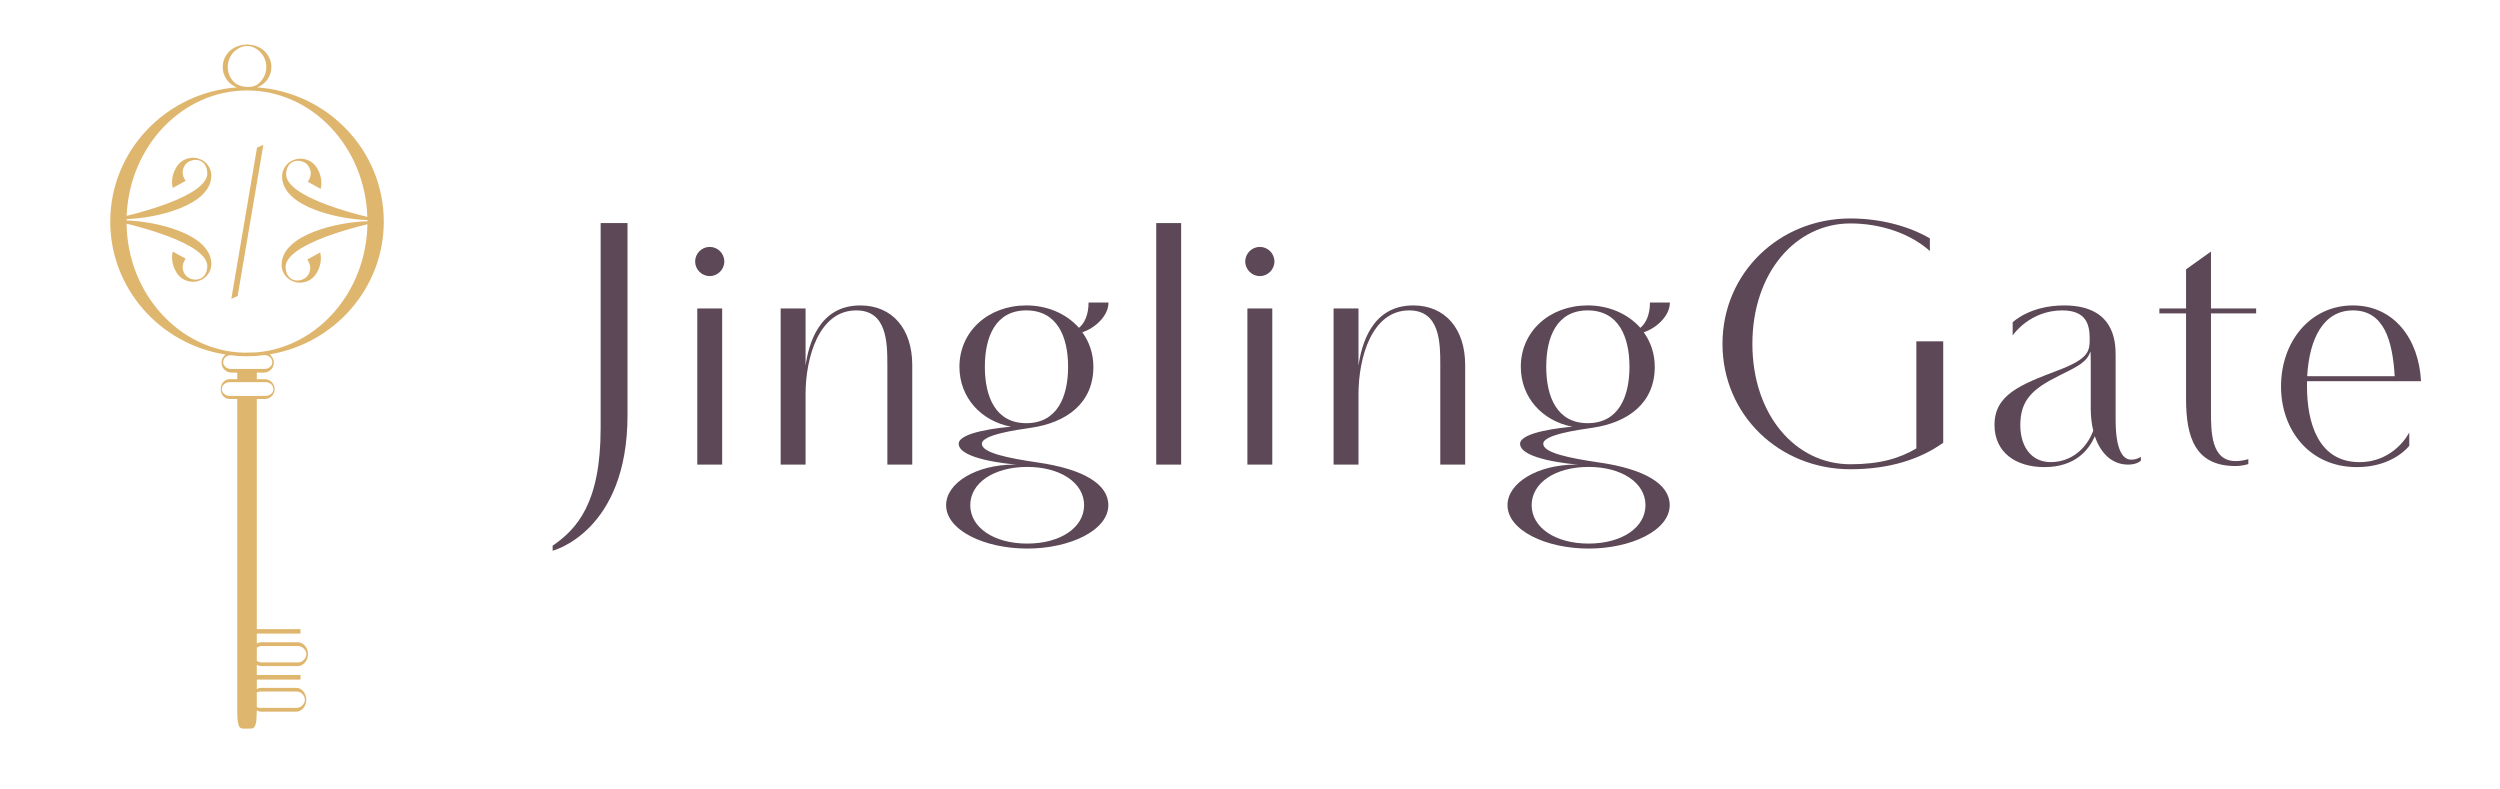
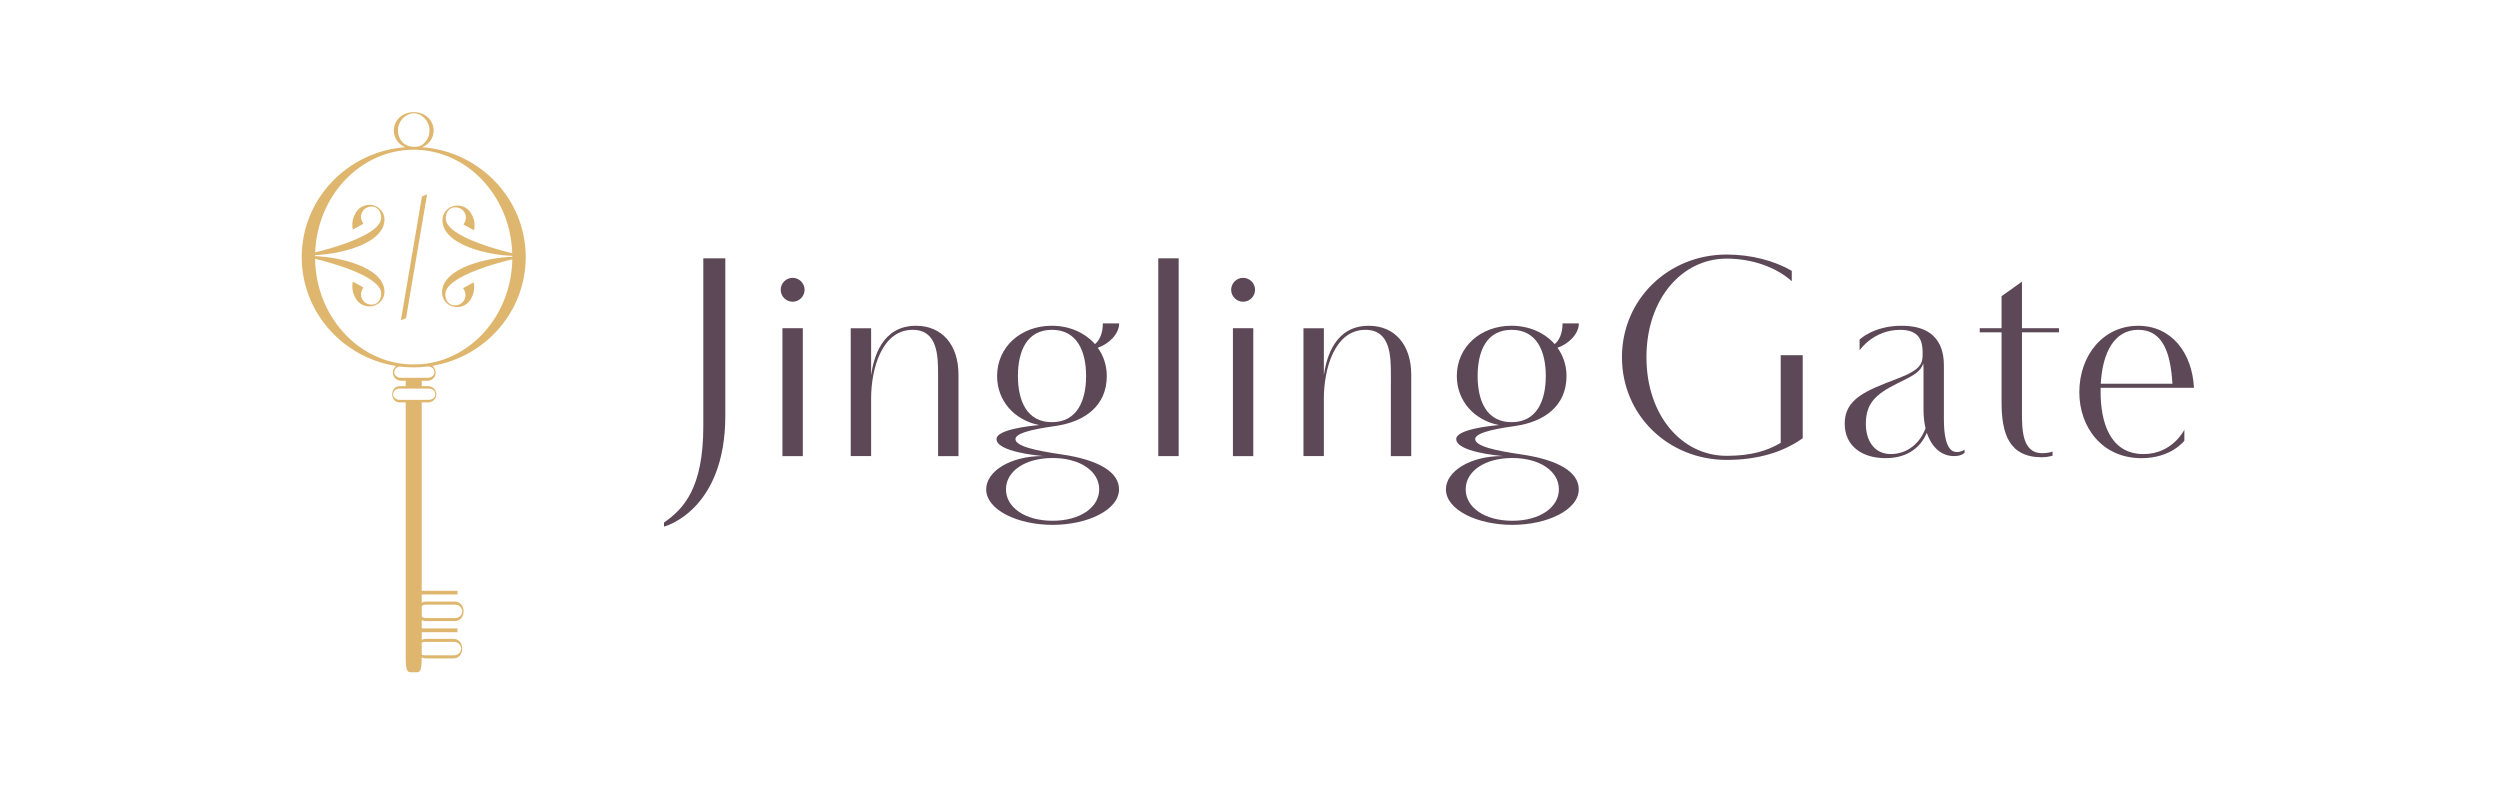
<svg xmlns="http://www.w3.org/2000/svg" version="1.1" id="Layer_1" x="0px" y="0px" width="221.951px" height="70px" viewBox="0 0 221.951 70" enable-background="new 0 0 221.951 70" xml:space="preserve">
-   <path fill="#5C4856" d="M49.062,48.449c2.133-1.47,4.263-3.742,4.263-10.423V19.805h2.386v17.055  c0,10.358-6.648,12.032-6.648,12.032V48.449z" />
-   <path fill="#5C4856" d="M63.01,21.92c0.71,0,1.295,0.584,1.295,1.295c0,0.711-0.585,1.296-1.295,1.296  c-0.711,0-1.295-0.585-1.295-1.296C61.715,22.504,62.299,21.92,63.01,21.92 M61.904,27.384h2.21v13.864h-2.21V27.384z" />
-   <path fill="#5C4856" d="M78.78,32.405c0-2.036-0.047-4.848-2.764-4.848c-3.314,0-4.498,4.185-4.498,7.453v6.237h-2.212V27.385h2.212  v5.084c0.267-1.863,1.167-5.353,4.861-5.353c2.858,0,4.611,2.1,4.611,5.29v8.843H78.78V32.405z" />
-   <path fill="#5C4856" d="M90.277,41.248c-0.663-0.047-5.163-0.473-5.163-1.849c0-1.042,3.694-1.437,4.644-1.514  c-2.686-0.522-4.579-2.605-4.579-5.323c0-3.142,2.558-5.447,5.937-5.447c1.88,0,3.569,0.743,4.674,1.99  c0.489-0.396,0.853-1.153,0.853-2.243h1.769c0,1.153-1.137,2.243-2.321,2.638c0.616,0.852,0.98,1.895,0.98,3.062  c0,3.238-2.385,4.958-5.544,5.418c-1.295,0.189-4.358,0.614-4.358,1.419c0,0.791,2.257,1.265,4.959,1.659  c4.042,0.586,6.27,1.911,6.27,3.79c0,2.227-3.396,3.854-7.201,3.854c-3.807,0-7.201-1.627-7.201-3.854  c0-1.975,2.668-3.601,6.063-3.601H90.277z M96.247,44.849c0-1.991-2.116-3.395-5.053-3.395c-2.938,0-5.053,1.403-5.053,3.395  c0,1.976,2.084,3.41,5.053,3.41C94.162,48.259,96.247,46.824,96.247,44.849 M87.436,32.562c0,2.686,0.962,5.008,3.68,5.008  c2.731,0,3.71-2.322,3.71-5.008c0-2.684-0.979-5.005-3.71-5.005C88.397,27.558,87.436,29.879,87.436,32.562" />
-   <rect x="102.651" y="19.805" fill="#5C4856" width="2.211" height="21.443" />
-   <path fill="#5C4856" d="M111.85,21.92c0.71,0,1.294,0.584,1.294,1.295c0,0.711-0.584,1.296-1.294,1.296  c-0.711,0-1.296-0.585-1.296-1.296C110.554,22.504,111.139,21.92,111.85,21.92 M110.744,27.384h2.21v13.864h-2.21V27.384z" />
-   <path fill="#5C4856" d="M127.87,32.405c0-2.036-0.047-4.848-2.764-4.848c-3.316,0-4.499,4.185-4.499,7.453v6.237h-2.211V27.385  h2.211v5.084c0.268-1.863,1.168-5.353,4.863-5.353c2.858,0,4.609,2.1,4.609,5.29v8.843h-2.21V32.405z" />
-   <path fill="#5C4856" d="M140.118,41.248c-0.663-0.047-5.164-0.473-5.164-1.849c0-1.042,3.695-1.437,4.643-1.514  c-2.684-0.522-4.579-2.605-4.579-5.323c0-3.142,2.558-5.447,5.937-5.447c1.88,0,3.568,0.743,4.675,1.99  c0.488-0.396,0.853-1.153,0.853-2.243h1.769c0,1.153-1.137,2.243-2.32,2.638c0.615,0.852,0.979,1.895,0.979,3.062  c0,3.238-2.386,4.958-5.542,5.418c-1.296,0.189-4.359,0.614-4.359,1.419c0,0.791,2.259,1.265,4.958,1.659  c4.042,0.586,6.27,1.911,6.27,3.79c0,2.227-3.395,3.854-7.201,3.854c-3.805,0-7.201-1.627-7.201-3.854  c0-1.975,2.669-3.601,6.064-3.601H140.118z M146.087,44.849c0-1.991-2.115-3.395-5.054-3.395c-2.937,0-5.052,1.403-5.052,3.395  c0,1.976,2.083,3.41,5.052,3.41S146.087,46.824,146.087,44.849 M137.275,32.562c0,2.686,0.962,5.008,3.679,5.008  c2.731,0,3.711-2.322,3.711-5.008c0-2.684-0.979-5.005-3.711-5.005C138.237,27.558,137.275,29.879,137.275,32.562" />
-   <path fill="#5C4856" d="M170.135,39.812v-9.507h2.385v9.002c-2.006,1.437-4.722,2.353-8.243,2.353  c-6.301,0-11.354-4.815-11.354-11.133c0-6.301,5.053-11.132,11.354-11.132c2.669,0,5.195,0.68,7.057,1.768v1.122  c-1.767-1.581-4.404-2.448-7.057-2.448c-4.879,0-8.699,4.406-8.699,10.69c0,6.301,3.82,10.69,8.699,10.69  C166.929,41.217,168.666,40.68,170.135,39.812" />
-   <path fill="#5C4856" d="M185.979,38.723c-0.521,1.216-1.736,2.747-4.485,2.747c-2.495,0-4.421-1.279-4.421-3.743  c0-2.668,2.258-3.567,5.638-4.847c2.796-1.059,2.811-1.722,2.811-2.843c0-1.23-0.316-2.479-2.434-2.479  c-2.841,0-4.341,2.117-4.403,2.227v-1.168c0,0,1.5-1.501,4.563-1.501c4.437,0,4.578,3.158,4.578,4.422v5.732  c0,3.379,1.012,3.538,1.405,3.538c0.49,0,0.838-0.254,0.838-0.254v0.332c0,0-0.301,0.362-1.137,0.362  C187.543,41.248,186.501,40.285,185.979,38.723 M185.6,31.206c-0.363,0.933-0.963,1.248-2.856,2.178  c-2.291,1.138-3.38,2.134-3.38,4.358c0,1.849,0.932,3.285,2.7,3.285c1.814,0,3.189-1.198,3.774-2.794  c-0.144-0.601-0.221-1.265-0.221-1.991v-3.9C185.617,31.979,185.617,31.521,185.6,31.206" />
-   <path fill="#5C4856" d="M191.711,27.384h2.368v-3.473l2.212-1.579v5.052h4.01v0.442h-4.01v8.67c0,1.799,0,4.438,2.179,4.438  c0.663,0,1.137-0.175,1.137-0.175V41.2c0,0-0.537,0.175-1.137,0.175c-3.616,0-4.391-2.604-4.391-5.97v-7.579h-2.368V27.384z" />
-   <path fill="#5C4856" d="M204.817,33.843v0.474c0,3.174,0.979,6.711,4.657,6.711c3.064,0,4.358-2.51,4.423-2.637v1.184  c0,0-1.406,1.896-4.643,1.896c-4.28,0-6.744-3.364-6.744-7.153c0-4.012,2.605-7.202,6.38-7.202c3.632,0,5.86,2.954,6.048,6.728  H204.817z M204.833,33.4h7.769c-0.189-3.143-0.932-5.843-3.711-5.843C206.301,27.558,205.022,30.021,204.833,33.4" />
-   <polygon fill="#DFB66E" points="20.537,26.53 21.099,26.279 23.38,12.853 22.818,13.112 " />
-   <path fill="#DFB66E" d="M34.073,19.672c0-6.293-4.968-11.46-11.237-11.914c0.729-0.276,1.258-0.979,1.258-1.811  c0-0.707-0.386-1.331-0.96-1.669V4.277c0,0-0.939-0.63-2.136-0.132c-0.06,0.023-0.118,0.051-0.176,0.08  c-0.004,0.003-0.008,0.004-0.013,0.006c0,0.001,0,0.001,0,0.001c-0.617,0.327-1.038,0.976-1.038,1.716  c0,0.832,0.524,1.535,1.258,1.811C14.755,8.212,9.787,13.379,9.787,19.672c0,5.95,4.438,10.9,10.229,11.803  c-0.039,0.033-0.073,0.073-0.104,0.113c-0.152,0.158-0.245,0.373-0.245,0.608c0,0.485,0.395,0.881,0.88,0.881h0.516v0.587h-0.656  c-0.469,0-0.81,0.37-0.81,0.881c0,0.509,0.341,0.881,0.81,0.881h0.656v27.745c0,1.597,0.298,1.513,0.667,1.513  c0.062,0,0.133,0.005,0.191,0h0.007h0.01c0.062,0.005,0.124,0,0.192,0c0.297,0,0.554,0.055,0.637-0.789c0,0,0.033-0.804,0.034-0.828  c0.112,0.073,0.244,0.113,0.386,0.113h3.115c0.491,0,0.891-0.475,0.891-1.057s-0.399-1.056-0.891-1.056h-3.115  c-0.142,0-0.273,0.041-0.386,0.112v-0.156v-0.383v-0.303h3.878v-0.409H22.8v-0.228v-0.271v-0.044v-0.275v-0.096  c0.119,0.078,0.259,0.121,0.41,0.121h3.216c0.506,0,0.917-0.475,0.917-1.058s-0.411-1.058-0.917-1.058H23.21  c-0.151,0-0.291,0.043-0.41,0.121v-0.361v-0.527h3.878v-0.398H22.8v-0.013v-0.006V55.57v-0.005v-0.039v-0.004v-0.275v-0.437v-0.275  V54.49V54.22v-0.166V35.426h0.703c0.484,0,0.881-0.396,0.881-0.881c0-0.245-0.101-0.466-0.262-0.626  c-0.07-0.075-0.158-0.136-0.257-0.177c-0.11-0.051-0.233-0.078-0.362-0.078H22.8v-0.587h0.632c0.485,0,0.88-0.396,0.88-0.881  c0-0.208-0.074-0.402-0.195-0.553c-0.044-0.072-0.1-0.135-0.164-0.186C29.688,30.51,34.073,25.583,34.073,19.672 M20.759,7.276  c-0.332-0.345-0.539-0.811-0.539-1.329c0-0.495,0.187-0.945,0.494-1.287c0.002-0.003,0.005-0.005,0.007-0.008  c0.016-0.017,0.032-0.033,0.049-0.049c0.247-0.24,1.187-1.015,2.275-0.051c0.365,0.353,0.597,0.847,0.597,1.396  c0,0.673-0.343,1.253-0.857,1.599c-0.196,0.106-0.471,0.188-0.844,0.171h-0.004h-0.004C21.292,7.688,20.929,7.438,20.759,7.276   M19.754,32.196c0-0.005,0.001-0.011,0.001-0.017c0.003,0.079,0.013,0.154,0.027,0.221C19.764,32.335,19.754,32.267,19.754,32.196   M27.015,61.865c0.044,0.107,0.09,0.293,0.006,0.498c-0.006,0.011-0.009,0.021-0.015,0.032c-0.005,0.01-0.009,0.02-0.015,0.03  c-0.132,0.252-0.378,0.421-0.661,0.421h-3.228c-0.111,0-0.208-0.022-0.303-0.065v-0.125v-0.362v-0.198v-0.068v-0.004v-0.19v-0.37  c0.095-0.048,0.191-0.07,0.303-0.07h3.228C26.633,61.393,26.892,61.585,27.015,61.865 M27.244,58.079c0,0.007,0,0.016,0,0.022  c-0.001-0.059-0.006-0.122-0.014-0.194C27.238,57.964,27.244,58.021,27.244,58.079 M23.223,57.358h3.232  c0.346,0,0.633,0.251,0.729,0.595c0.023,0.119,0.021,0.272-0.069,0.435c-0.012,0.021-0.021,0.039-0.028,0.056  c-0.138,0.222-0.368,0.365-0.631,0.365h-3.232c-0.16,0-0.303-0.058-0.423-0.146v-0.268v-0.039V58.35v-0.266v-0.005v-0.575  C22.92,57.408,23.062,57.358,23.223,57.358 M23.594,33.927c0.217,0,0.408,0.096,0.54,0.246c0.04,0.05,0.229,0.319,0.079,0.63  c-0.124,0.207-0.354,0.346-0.619,0.346H22.8h-0.396h-0.946h-0.396h-0.69c-0.275,0-0.516-0.153-0.636-0.38  c-0.105-0.258,0.016-0.481,0.073-0.567c0.134-0.167,0.335-0.274,0.562-0.274h0.69h0.396h0.946H22.8H23.594z M24.042,31.78  c0.045,0.061,0.203,0.301,0.095,0.582c-0.116,0.234-0.355,0.395-0.634,0.395H22.8h-0.396h-0.946h-0.396h-0.574  c-0.263,0-0.492-0.144-0.616-0.355c-0.162-0.342,0.088-0.633,0.088-0.633l-0.001-0.001c0.121-0.132,0.29-0.22,0.48-0.232  c0.488,0.062,0.987,0.093,1.488,0.093c0.513,0,1.016-0.031,1.509-0.097h0.019h0.049C23.719,31.53,23.912,31.627,24.042,31.78   M22.769,31.284c-0.16,0.014-1.187,0.024-1.187,0.026c-2.843-0.097-5.404-1.409-7.268-3.471c-1.868-2.061-3.033-4.875-3.077-7.979  v-0.003c0.917,0.225,2.28,0.594,3.569,1.075c2.322,0.863,3.563,1.784,3.599,2.655c0,1.29-1.143,1.505-1.816,0.963  c-0.367-0.351-0.564-0.942-0.109-1.586l-1.142-0.631c-0.136,0.522-0.049,1.11,0.192,1.602c0.176,0.401,0.43,0.664,0.705,0.831  c0.002,0.002,0.003,0.003,0.005,0.004l0,0c0.508,0.304,1.082,0.282,1.365,0.179c0.04-0.015,0.153-0.061,0.183-0.071  c0.362-0.124,1.011-0.647,0.974-1.521c-0.116-2.638-4.978-3.708-7.522-3.786l0.001-0.118c2.545-0.079,7.405-1.148,7.521-3.787  c0.037-0.874-0.611-1.396-0.974-1.521c-0.029-0.01-0.143-0.056-0.183-0.071c-0.283-0.104-0.857-0.125-1.365,0.179l0,0  c-0.002,0-0.004,0.001-0.005,0.002c-0.275,0.167-0.529,0.431-0.705,0.831c-0.241,0.493-0.328,1.08-0.193,1.603l1.143-0.632  c-0.455-0.643-0.258-1.236,0.109-1.585c0.674-0.542,1.816-0.326,1.816,0.963c-0.035,0.872-1.276,1.792-3.599,2.656  c-1.285,0.479-2.643,0.847-3.561,1.073c0.245-6.183,4.943-11.133,10.687-11.133c5.767,0,10.478,4.998,10.681,11.225  c-0.917-0.224-2.304-0.597-3.613-1.086c-2.321-0.863-3.562-1.784-3.599-2.655c0-1.289,1.143-1.506,1.817-0.963  c0.365,0.351,0.564,0.942,0.109,1.586l1.142,0.631c0.135-0.522,0.049-1.111-0.192-1.602c-0.177-0.4-0.431-0.664-0.706-0.831  c-0.002-0.001-0.003-0.002-0.005-0.003h-0.001c-0.506-0.304-1.082-0.283-1.363-0.178c-0.04,0.014-0.154,0.061-0.184,0.07  c-0.362,0.124-1.011,0.647-0.974,1.521c0.117,2.658,5.05,3.723,7.578,3.789l0.001,0.016v0.093c-2.515,0.054-7.506,1.116-7.623,3.791  c-0.038,0.872,0.61,1.396,0.973,1.52c0.029,0.01,0.144,0.056,0.184,0.071c0.282,0.104,0.857,0.125,1.364-0.179v0  c0.002,0,0.003-0.002,0.005-0.004c0.276-0.167,0.529-0.43,0.705-0.829c0.242-0.493,0.328-1.081,0.193-1.604l-1.142,0.631  c0.455,0.643,0.257,1.236-0.109,1.585c-0.675,0.543-1.817,0.327-1.817-0.963c0.036-0.871,1.276-1.792,3.599-2.655  c1.334-0.499,2.748-0.876,3.665-1.099C32.514,25.917,28.204,30.822,22.769,31.284" />
+   <path fill="#5C4856" d="M58.949,46.391c1.746-1.205,3.491-3.065,3.491-8.536v-14.92h1.954v13.965c0,8.482-5.444,9.854-5.444,9.854  L58.949,46.391L58.949,46.391z" />
+   <path fill="#5C4856" d="M70.37,24.666c0.582,0,1.061,0.478,1.061,1.06c0,0.583-0.479,1.062-1.061,1.062  c-0.583,0-1.06-0.479-1.06-1.062C69.31,25.144,69.788,24.666,70.37,24.666 M69.464,29.14h1.81v11.354h-1.81V29.14z" />
+   <path fill="#5C4856" d="M83.284,33.252c0-1.667-0.039-3.97-2.263-3.97c-2.714,0-3.683,3.428-3.683,6.103v5.107h-1.811V29.141h1.811  v4.164c0.219-1.526,0.956-4.383,3.98-4.383c2.34,0,3.776,1.72,3.776,4.332v7.241h-1.811V33.252z" />
+   <path fill="#5C4856" d="M92.699,40.493c-0.543-0.038-4.229-0.387-4.229-1.515c0-0.852,3.026-1.177,3.803-1.239  c-2.2-0.427-3.75-2.133-3.75-4.359c0-2.573,2.095-4.46,4.862-4.46c1.539,0,2.923,0.608,3.827,1.629  c0.4-0.324,0.699-0.944,0.699-1.837h1.449c0,0.945-0.931,1.837-1.901,2.161c0.505,0.698,0.802,1.552,0.802,2.507  c0,2.652-1.953,4.059-4.54,4.437c-1.061,0.154-3.569,0.503-3.569,1.161c0,0.647,1.848,1.036,4.061,1.359  c3.31,0.48,5.134,1.564,5.134,3.103c0,1.825-2.781,3.157-5.896,3.157c-3.117,0-5.897-1.332-5.897-3.157  c0-1.616,2.185-2.948,4.965-2.948L92.699,40.493L92.699,40.493z M97.587,43.442c0-1.632-1.733-2.78-4.138-2.78  s-4.138,1.148-4.138,2.78c0,1.618,1.707,2.792,4.138,2.792C95.88,46.234,97.587,45.06,97.587,43.442 M90.372,33.38  c0,2.2,0.788,4.101,3.014,4.101c2.236,0,3.038-1.901,3.038-4.101c0-2.198-0.802-4.099-3.038-4.099  C91.159,29.283,90.372,31.183,90.372,33.38" />
+   <rect x="102.832" y="22.934" fill="#5C4856" width="1.811" height="17.559" />
+   <path fill="#5C4856" d="M110.365,24.666c0.581,0,1.059,0.478,1.059,1.06c0,0.583-0.478,1.062-1.059,1.062  c-0.583,0-1.062-0.479-1.062-1.062C109.303,25.144,109.782,24.666,110.365,24.666 M109.459,29.14h1.809v11.354h-1.809V29.14z" />
+   <path fill="#5C4856" d="M123.482,33.252c0-1.667-0.038-3.97-2.263-3.97c-2.715,0-3.686,3.428-3.686,6.103v5.107h-1.811V29.141h1.811  v4.164c0.221-1.526,0.957-4.383,3.983-4.383c2.341,0,3.774,1.72,3.774,4.332v7.241h-1.811L123.482,33.252L123.482,33.252z" />
+   <path fill="#5C4856" d="M133.513,40.493c-0.543-0.038-4.229-0.387-4.229-1.515c0-0.852,3.025-1.177,3.802-1.239  c-2.198-0.427-3.749-2.133-3.749-4.359c0-2.573,2.094-4.46,4.861-4.46c1.539,0,2.921,0.608,3.828,1.629  c0.399-0.324,0.698-0.944,0.698-1.837h1.448c0,0.945-0.931,1.837-1.899,2.161c0.504,0.698,0.802,1.552,0.802,2.507  c0,2.652-1.955,4.059-4.538,4.437c-1.062,0.154-3.569,0.503-3.569,1.161c0,0.647,1.849,1.036,4.06,1.359  c3.31,0.48,5.134,1.564,5.134,3.103c0,1.825-2.78,3.157-5.896,3.157s-5.896-1.332-5.896-3.157c0-1.616,2.186-2.948,4.965-2.948  L133.513,40.493L133.513,40.493z M138.399,43.442c0-1.632-1.731-2.78-4.138-2.78c-2.404,0-4.137,1.148-4.137,2.78  c0,1.618,1.705,2.792,4.137,2.792C136.692,46.234,138.399,45.06,138.399,43.442 M131.184,33.38c0,2.2,0.788,4.101,3.014,4.101  c2.235,0,3.038-1.901,3.038-4.101c0-2.198-0.801-4.099-3.038-4.099C131.972,29.283,131.184,31.183,131.184,33.38" />
+   <path fill="#5C4856" d="M158.093,39.317v-7.785h1.953v7.372c-1.643,1.176-3.867,1.926-6.751,1.926c-5.159,0-9.297-3.942-9.297-9.116  c0-5.16,4.138-9.116,9.297-9.116c2.187,0,4.255,0.557,5.779,1.448v0.919c-1.446-1.294-3.605-2.005-5.779-2.005  c-3.995,0-7.123,3.608-7.123,8.754c0,5.159,3.128,8.754,7.123,8.754C155.467,40.468,156.89,40.028,158.093,39.317" />
+   <path fill="#5C4856" d="M171.067,38.425c-0.428,0.997-1.422,2.25-3.673,2.25c-2.043,0-3.62-1.047-3.62-3.064  c0-2.185,1.849-2.921,4.616-3.97c2.289-0.867,2.303-1.41,2.303-2.328c0-1.007-0.259-2.03-1.994-2.03  c-2.325,0-3.555,1.733-3.605,1.824V30.15c0,0,1.229-1.229,3.737-1.229c3.633,0,3.749,2.586,3.749,3.621v4.694  c0,2.766,0.827,2.897,1.15,2.897c0.401,0,0.687-0.209,0.687-0.209v0.271c0,0-0.247,0.297-0.932,0.297  C172.348,40.493,171.494,39.705,171.067,38.425 M170.757,32.27c-0.297,0.764-0.788,1.022-2.339,1.783  c-1.876,0.932-2.768,1.748-2.768,3.569c0,1.515,0.763,2.69,2.21,2.69c1.486,0,2.612-0.98,3.091-2.289  c-0.118-0.491-0.181-1.035-0.181-1.629V33.2C170.771,32.903,170.771,32.528,170.757,32.27" />
+   <path fill="#5C4856" d="M175.761,29.14h1.939v-2.843l1.811-1.293v4.136h3.284v0.363h-3.284v7.099c0,1.474,0,3.634,1.784,3.634  c0.544,0,0.932-0.143,0.932-0.143v0.361c0,0-0.44,0.143-0.932,0.143c-2.96,0-3.595-2.131-3.595-4.888v-6.207h-1.939V29.14z" />
+   <path fill="#5C4856" d="M186.493,34.43v0.388c0,2.599,0.802,5.495,3.813,5.495c2.509,0,3.568-2.055,3.622-2.159v0.97  c0,0-1.151,1.553-3.803,1.553c-3.505,0-5.522-2.754-5.522-5.857c0-3.285,2.134-5.897,5.225-5.897c2.975,0,4.799,2.419,4.953,5.509  H186.493L186.493,34.43z M186.506,34.066h6.362c-0.155-2.574-0.763-4.785-3.038-4.785C187.708,29.283,186.661,31.3,186.506,34.066" />
+   <polygon fill="#DFB66E" points="35.59,28.441 36.05,28.235 37.918,17.241 37.458,17.453 " />
+   <path fill="#DFB66E" d="M46.674,22.825c0-5.153-4.068-9.385-9.202-9.757c0.597-0.226,1.03-0.801,1.03-1.482  c0-0.579-0.316-1.09-0.786-1.368v0c0,0-0.769-0.516-1.749-0.108c-0.049,0.019-0.097,0.042-0.145,0.065  c-0.003,0.002-0.006,0.003-0.01,0.005c0,0.001,0,0.001,0,0.001c-0.505,0.268-0.85,0.799-0.85,1.405c0,0.681,0.429,1.257,1.03,1.482  c-5.138,0.371-9.206,4.603-9.206,9.756c0,4.872,3.634,8.926,8.376,9.666c-0.032,0.026-0.06,0.059-0.085,0.092  c-0.125,0.129-0.201,0.305-0.201,0.498c0,0.397,0.324,0.722,0.721,0.722h0.423v0.48h-0.538c-0.384,0-0.663,0.303-0.663,0.721  c0,0.417,0.279,0.722,0.663,0.722h0.538v22.72c0,1.308,0.244,1.238,0.546,1.238c0.051,0,0.109,0.006,0.156,0h0.006h0.008  c0.051,0.006,0.101,0,0.157,0c0.243,0,0.454,0.047,0.521-0.646c0,0,0.027-0.658,0.028-0.678c0.092,0.06,0.2,0.092,0.316,0.092h2.55  c0.402,0,0.729-0.389,0.729-0.865s-0.326-0.865-0.729-0.865h-2.55c-0.116,0-0.224,0.034-0.316,0.094v-0.128v-0.314v-0.248h3.176  v-0.336h-3.177v-0.187v-0.221v-0.037v-0.226v-0.078c0.098,0.064,0.212,0.1,0.336,0.1h2.634c0.414,0,0.75-0.389,0.75-0.866  s-0.336-0.866-0.75-0.866h-2.634c-0.124,0-0.238,0.035-0.336,0.099v-0.295v-0.433h3.176v-0.325h-3.176v-0.011v-0.006v-0.216v-0.005  v-0.032v-0.003v-0.225V51.6v-0.226v-0.037v-0.222V50.98V35.726h0.576c0.396,0,0.722-0.324,0.722-0.722  c0-0.201-0.083-0.381-0.214-0.512c-0.058-0.062-0.129-0.112-0.21-0.146c-0.09-0.042-0.191-0.063-0.297-0.063h-0.576v-0.48h0.518  c0.397,0,0.721-0.324,0.721-0.722c0-0.17-0.061-0.329-0.159-0.453c-0.036-0.06-0.082-0.111-0.134-0.152  C43.083,31.7,46.674,27.666,46.674,22.825 M35.771,12.674c-0.272-0.283-0.441-0.665-0.441-1.088c0-0.406,0.153-0.774,0.404-1.054  c0.001-0.002,0.004-0.004,0.006-0.007c0.013-0.014,0.026-0.027,0.04-0.04c0.203-0.197,0.972-0.831,1.863-0.042  c0.299,0.289,0.489,0.693,0.489,1.144c0,0.551-0.281,1.026-0.702,1.309c-0.16,0.086-0.386,0.154-0.691,0.14h-0.003h-0.003  C36.208,13.011,35.911,12.807,35.771,12.674 M34.949,33.081c0-0.004,0-0.009,0-0.014c0.003,0.064,0.011,0.126,0.023,0.181  C34.957,33.195,34.949,33.139,34.949,33.081 M40.895,57.376c0.036,0.089,0.074,0.24,0.005,0.408  c-0.005,0.009-0.007,0.017-0.012,0.025c-0.004,0.009-0.007,0.017-0.012,0.025c-0.108,0.205-0.31,0.344-0.541,0.344H37.69  c-0.091,0-0.17-0.018-0.249-0.052v-0.104v-0.296v-0.163v-0.056v-0.003v-0.155v-0.303c0.078-0.039,0.157-0.058,0.249-0.058h2.644  C40.582,56.989,40.794,57.146,40.895,57.376 M41.083,54.275c0,0.006,0,0.014,0,0.019c-0.001-0.049-0.005-0.101-0.012-0.159  C41.077,54.182,41.083,54.229,41.083,54.275 M37.79,53.685h2.647c0.283,0,0.518,0.207,0.597,0.488  c0.019,0.098,0.017,0.223-0.057,0.356c-0.01,0.017-0.017,0.031-0.023,0.045c-0.113,0.183-0.301,0.299-0.517,0.299H37.79  c-0.131,0-0.248-0.048-0.346-0.119v-0.221v-0.031v-0.005V54.28v-0.005v-0.471C37.542,53.727,37.658,53.685,37.79,53.685   M38.093,34.498c0.178,0,0.334,0.079,0.442,0.202c0.033,0.041,0.188,0.261,0.065,0.516c-0.102,0.169-0.29,0.283-0.507,0.283h-0.65  h-0.324h-0.774H36.02h-0.565c-0.225,0-0.422-0.124-0.521-0.311c-0.086-0.211,0.013-0.394,0.06-0.464  c0.11-0.137,0.275-0.225,0.46-0.225h0.565h0.324h0.774h0.325L38.093,34.498L38.093,34.498z M38.46,32.74  c0.037,0.05,0.166,0.246,0.078,0.476c-0.095,0.192-0.291,0.324-0.52,0.324h-0.576h-0.324h-0.774H36.02h-0.47  c-0.215,0-0.403-0.118-0.504-0.291c-0.133-0.28,0.072-0.518,0.072-0.518l-0.001-0.001c0.099-0.108,0.237-0.18,0.393-0.19  c0.399,0.051,0.808,0.076,1.218,0.076c0.42,0,0.832-0.025,1.236-0.079h0.016h0.04C38.196,32.535,38.354,32.615,38.46,32.74   M37.417,32.334c-0.131,0.011-0.972,0.02-0.972,0.021c-2.328-0.079-4.425-1.154-5.952-2.842c-1.53-1.688-2.484-3.992-2.52-6.534  v-0.002c0.75,0.185,1.867,0.486,2.923,0.88c1.901,0.707,2.917,1.46,2.946,2.174c0,1.056-0.935,1.232-1.487,0.788  c-0.3-0.287-0.462-0.771-0.089-1.298l-0.936-0.517c-0.111,0.428-0.04,0.909,0.157,1.312c0.144,0.328,0.352,0.544,0.577,0.681  c0.002,0.001,0.002,0.002,0.004,0.003l0,0c0.416,0.25,0.886,0.231,1.118,0.147c0.033-0.013,0.125-0.05,0.15-0.059  c0.296-0.101,0.828-0.53,0.798-1.246c-0.095-2.16-4.077-3.036-6.16-3.1l0.001-0.096c2.084-0.065,6.063-0.94,6.159-3.102  c0.03-0.715-0.5-1.143-0.798-1.245c-0.024-0.009-0.117-0.046-0.15-0.058c-0.231-0.086-0.702-0.102-1.118,0.146l0,0  c-0.002,0-0.003,0.001-0.004,0.002c-0.225,0.137-0.433,0.353-0.577,0.681c-0.197,0.404-0.269,0.884-0.158,1.312l0.937-0.518  c-0.373-0.526-0.211-1.012,0.089-1.298c0.552-0.444,1.487-0.267,1.487,0.789c-0.028,0.714-1.044,1.467-2.946,2.175  c-1.053,0.393-2.165,0.693-2.917,0.878c0.201-5.063,4.048-9.116,8.751-9.116c4.723,0,8.581,4.093,8.746,9.192  c-0.751-0.183-1.886-0.489-2.958-0.889c-1.901-0.707-2.917-1.461-2.948-2.174c0-1.056,0.937-1.234,1.488-0.789  c0.299,0.288,0.462,0.771,0.09,1.299l0.935,0.516c0.11-0.427,0.04-0.91-0.157-1.312c-0.145-0.327-0.353-0.543-0.578-0.681  c-0.002,0-0.003-0.001-0.004-0.002h0c-0.415-0.25-0.886-0.232-1.116-0.146c-0.033,0.011-0.126,0.05-0.151,0.057  c-0.296,0.102-0.828,0.53-0.797,1.246c0.096,2.176,4.135,3.048,6.206,3.103l0.001,0.013v0.076c-2.06,0.044-6.147,0.914-6.243,3.104  c-0.031,0.714,0.5,1.144,0.797,1.245c0.023,0.008,0.118,0.046,0.151,0.058c0.23,0.085,0.701,0.103,1.117-0.146l0,0  c0.002,0,0.002-0.002,0.004-0.003c0.226-0.137,0.434-0.353,0.577-0.679c0.198-0.404,0.269-0.885,0.158-1.313l-0.935,0.517  c0.373,0.526,0.21,1.012-0.089,1.298c-0.553,0.445-1.488,0.268-1.488-0.789c0.03-0.713,1.045-1.467,2.947-2.174  c1.092-0.409,2.25-0.717,3.001-0.899C45.398,27.939,41.869,31.956,37.417,32.334" />
</svg>
